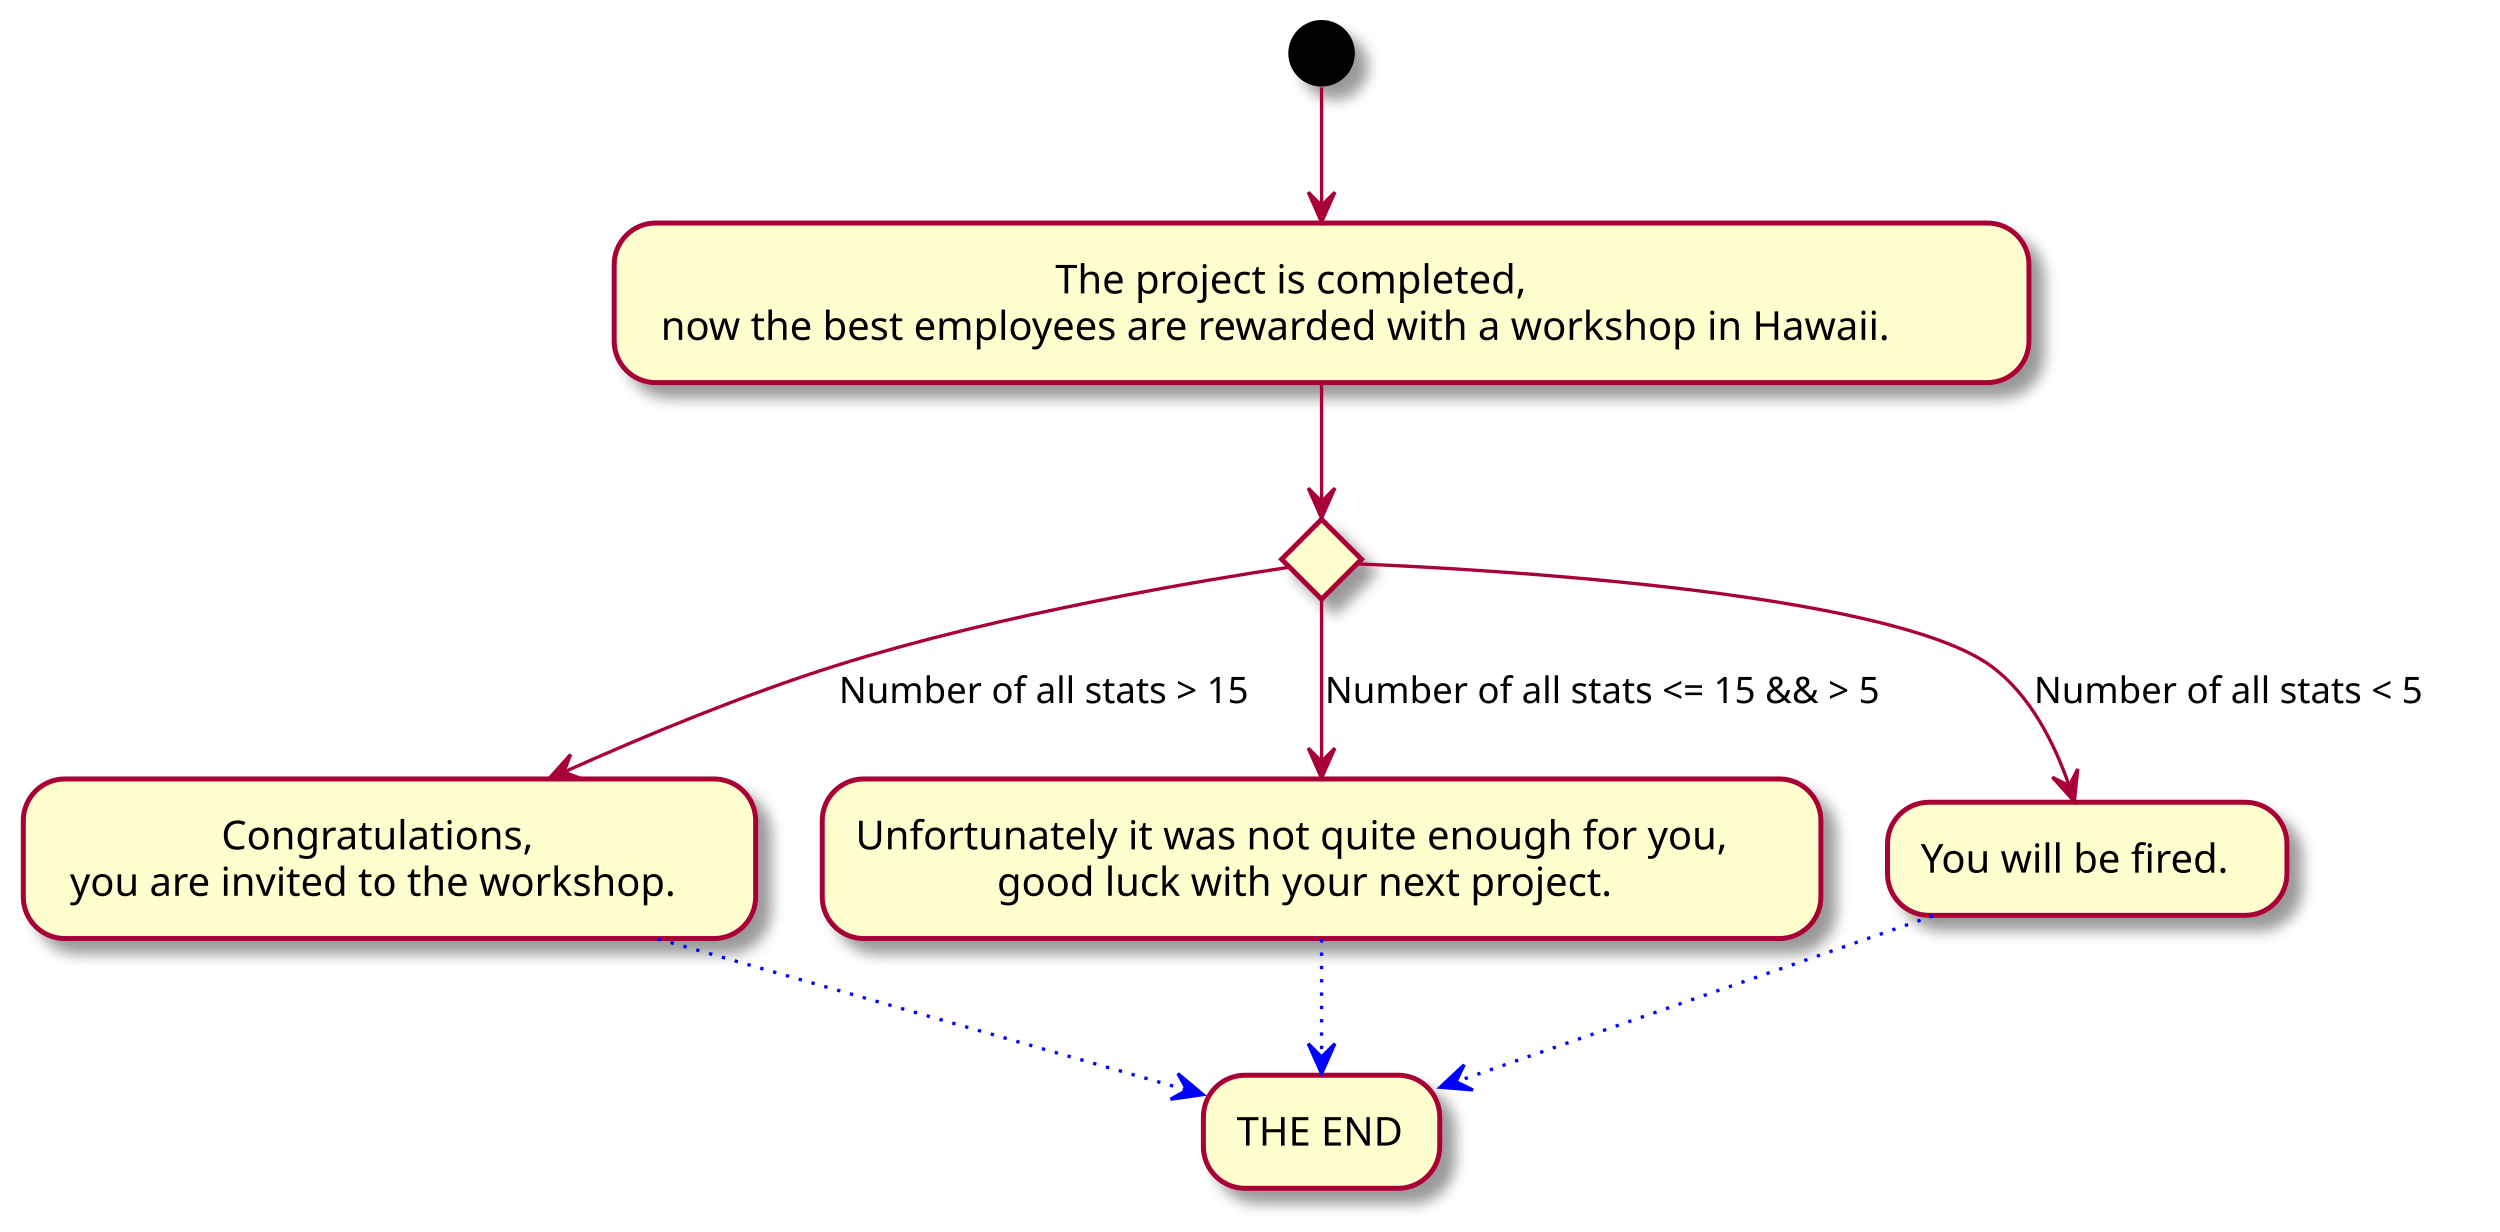
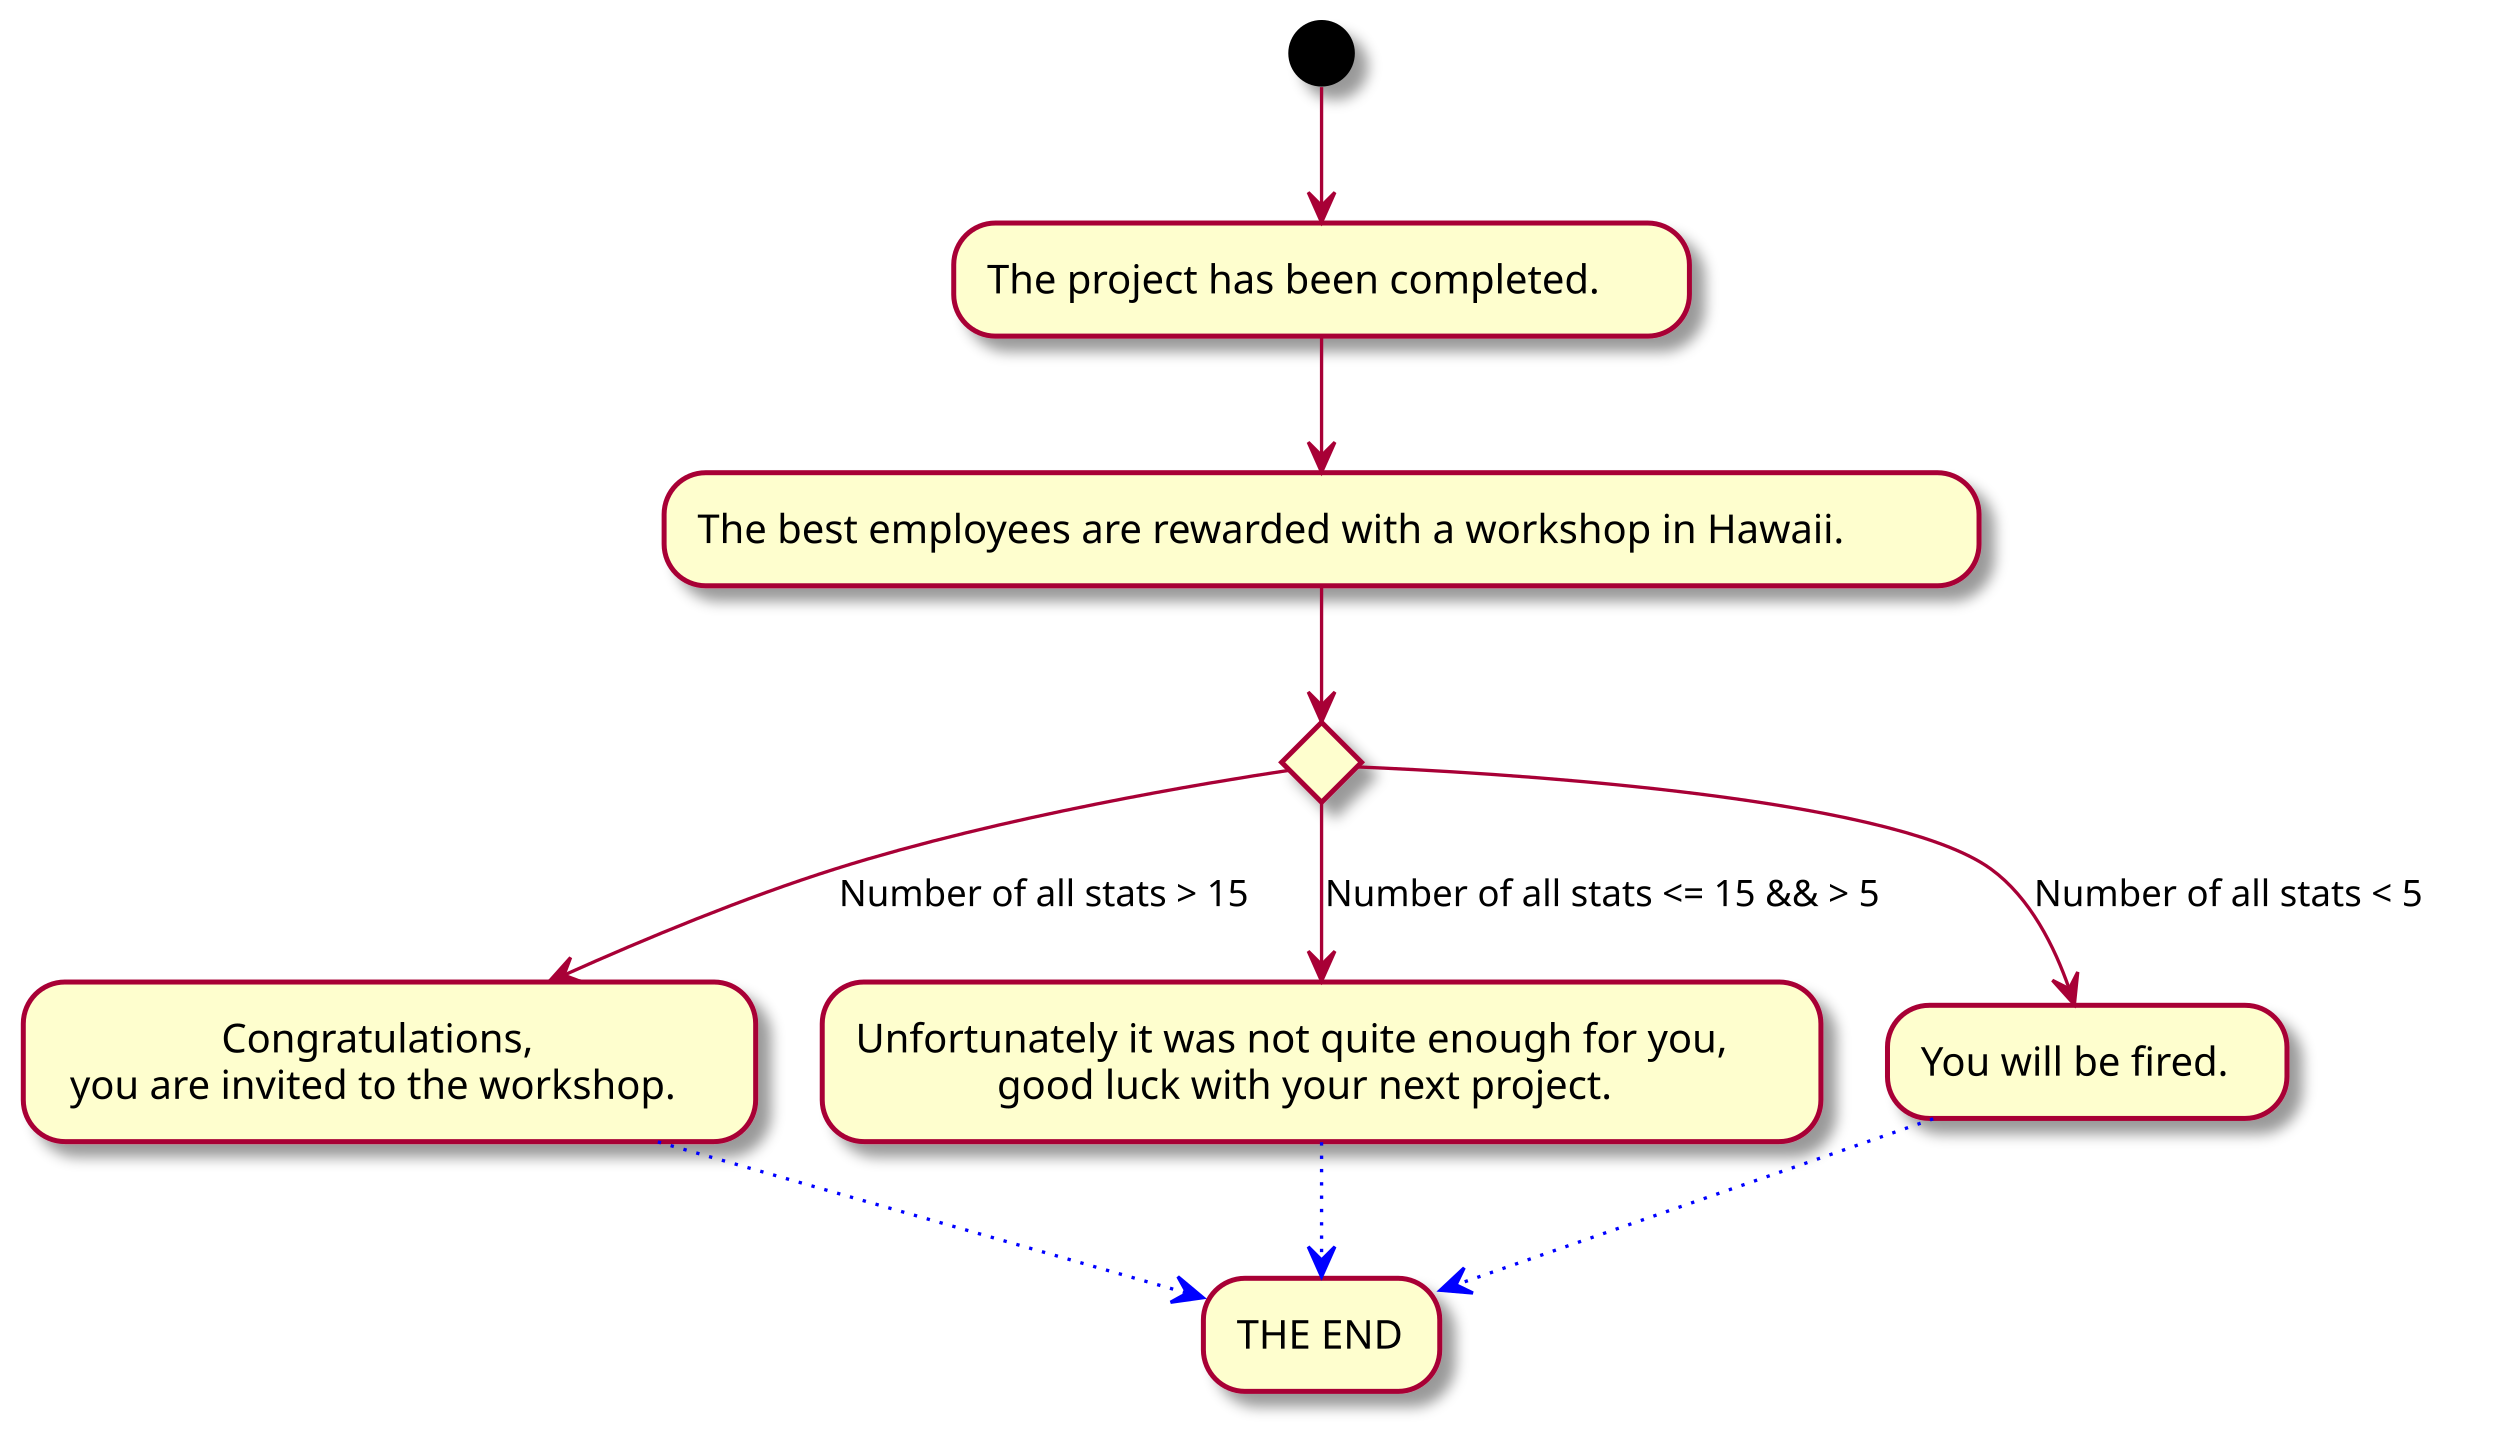
- <svg xmlns="http://www.w3.org/2000/svg" contentScriptType="application/ecmascript" contentStyleType="text/css" height="370px" preserveAspectRatio="none" style="width:751px;height:370px;" version="1.1" viewBox="0 0 751 370" width="751px" zoomAndPan="magnify">
+ <svg xmlns="http://www.w3.org/2000/svg" contentScriptType="application/ecmascript" contentStyleType="text/css" height="431px" preserveAspectRatio="none" style="width:751px;height:431px;" version="1.1" viewBox="0 0 751 431" width="751px" zoomAndPan="magnify">
  <defs>
-     <filter height="300%" id="ftq8s0d7tww2c" width="300%" x="-1" y="-1">
+     <filter height="300%" id="f3hdayalinyod" width="300%" x="-1" y="-1">
      <feGaussianBlur result="blurOut" stdDeviation="2.0" />
      <feColorMatrix in="blurOut" result="blurOut2" type="matrix" values="0 0 0 0 0 0 0 0 0 0 0 0 0 0 0 0 0 0 .4 0" />
      <feOffset dx="4.0" dy="4.0" in="blurOut2" result="blurOut3" />
      <feBlend in="SourceGraphic" in2="blurOut3" mode="normal" />
    </filter>
  </defs>
  <g>
-     <ellipse cx="397" cy="16" fill="#000000" filter="url(#ftq8s0d7tww2c)" rx="10" ry="10" style="stroke: none; stroke-width: 1.0;" />
-     <rect fill="#FEFECE" filter="url(#ftq8s0d7tww2c)" height="47.938" rx="12.5" ry="12.5" style="stroke: #A80036; stroke-width: 1.5;" width="425" x="184.5" y="67" />
-     <text fill="#000000" font-family="sans-serif" font-size="12" lengthAdjust="spacingAndGlyphs" textLength="156" x="317" y="88.139">The project is completed,</text>
-     <text fill="#000000" font-family="sans-serif" font-size="12" lengthAdjust="spacingAndGlyphs" textLength="401" x="198.5" y="102.107">now the best employees are rewarded with a workshop in Hawaii.</text>
-     <polygon fill="#FEFECE" filter="url(#ftq8s0d7tww2c)" points="397,156,409,168,397,180,385,168,397,156" style="stroke: #A80036; stroke-width: 1.5;" />
-     <rect fill="#FEFECE" filter="url(#ftq8s0d7tww2c)" height="47.938" rx="12.5" ry="12.5" style="stroke: #A80036; stroke-width: 1.5;" width="220" x="7" y="234" />
-     <text fill="#000000" font-family="sans-serif" font-size="12" lengthAdjust="spacingAndGlyphs" textLength="97" x="66.5" y="255.139">Congratulations,</text>
-     <text fill="#000000" font-family="sans-serif" font-size="12" lengthAdjust="spacingAndGlyphs" textLength="196" x="21" y="269.107">you are invited to the workshop.</text>
-     <rect fill="#FEFECE" filter="url(#ftq8s0d7tww2c)" height="47.938" rx="12.5" ry="12.5" style="stroke: #A80036; stroke-width: 1.5;" width="300" x="247" y="234" />
-     <text fill="#000000" font-family="sans-serif" font-size="12" lengthAdjust="spacingAndGlyphs" textLength="276" x="257" y="255.139">Unfortunately it was not quite enough for you,</text>
-     <text fill="#000000" font-family="sans-serif" font-size="12" lengthAdjust="spacingAndGlyphs" textLength="199" x="299.5" y="269.107">good luck with your next project.</text>
-     <rect fill="#FEFECE" filter="url(#ftq8s0d7tww2c)" height="33.969" rx="12.5" ry="12.5" style="stroke: #A80036; stroke-width: 1.5;" width="120" x="567" y="241" />
-     <text fill="#000000" font-family="sans-serif" font-size="12" lengthAdjust="spacingAndGlyphs" textLength="100" x="577" y="262.139">You will be fired.</text>
-     <rect fill="#FEFECE" filter="url(#ftq8s0d7tww2c)" height="33.969" rx="12.5" ry="12.5" style="stroke: #A80036; stroke-width: 1.5;" width="71" x="361.5" y="323" />
-     <text fill="#000000" font-family="sans-serif" font-size="12" lengthAdjust="spacingAndGlyphs" textLength="51" x="371.5" y="344.139">THE END</text>
-     <path d="M397,26.246 C397,35.108 397,48.951 397,61.477 " fill="none" id="start-to-shop" style="stroke: #A80036; stroke-width: 1.0;" />
-     <polygon fill="#A80036" points="397,66.746,401,57.746,397,61.746,393,57.746,397,66.746" style="stroke: #A80036; stroke-width: 1.0;" />
-     <path d="M397,115.319 C397,126.744 397,140.228 397,150.558 " fill="none" id="shop-to-#539031" style="stroke: #A80036; stroke-width: 1.0;" />
-     <polygon fill="#A80036" points="397,155.645,401,146.645,397,150.645,393,146.645,397,155.645" style="stroke: #A80036; stroke-width: 1.0;" />
-     <text fill="#000000" font-family="sans-serif" font-size="11" lengthAdjust="spacingAndGlyphs" textLength="0" x="396.075" y="145.552" />
-     <path d="M387.268,170.4 C363.575,173.952 301.163,184.169 251,200 C223.538,208.667 193.986,220.906 169.64,231.822 " fill="none" id="#539031-to-a" style="stroke: #A80036; stroke-width: 1.0;" />
-     <polygon fill="#A80036" points="164.842,233.986,174.691,233.933,169.4,231.931,171.402,226.64,164.842,233.986" style="stroke: #A80036; stroke-width: 1.0;" />
-     <text fill="#000000" font-family="sans-serif" font-size="11" lengthAdjust="spacingAndGlyphs" textLength="139" x="252" y="211.21">Number of all stats &gt; 15</text>
-     <path d="M397,180.145 C397,192.3 397,212.227 397,228.744 " fill="none" id="#539031-to-b" style="stroke: #A80036; stroke-width: 1.0;" />
-     <polygon fill="#A80036" points="397,233.748,401,224.748,397,228.748,393,224.748,397,233.748" style="stroke: #A80036; stroke-width: 1.0;" />
-     <text fill="#000000" font-family="sans-serif" font-size="11" lengthAdjust="spacingAndGlyphs" textLength="194" x="398" y="211.21">Number of all stats &lt;= 15 &amp;&amp; &gt; 5</text>
-     <path d="M407.668,169.386 C444.688,170.912 567.039,177.588 598,200 C609.91,208.621 617.258,223.575 621.577,236.003 " fill="none" id="#539031-to-You will be fired." style="stroke: #A80036; stroke-width: 1.0;" />
-     <polygon fill="#A80036" points="623.14,240.798,624.153,231.001,621.59,236.044,616.547,233.481,623.14,240.798" style="stroke: #A80036; stroke-width: 1.0;" />
-     <text fill="#000000" font-family="sans-serif" font-size="11" lengthAdjust="spacingAndGlyphs" textLength="132" x="611" y="211.21">Number of all stats &lt; 5</text>
-     <path d="M580.733,275.093 C538.756,289.693 477.482,311.006 437.428,324.938 " fill="none" id="You will be fired.-to-ende" style="stroke: #0000FF; stroke-width: 1.0; stroke-dasharray: 1.0,3.0;" />
-     <polygon fill="#0000FF" points="432.651,326.6,442.466,327.421,437.373,324.957,439.837,319.865,432.651,326.6" style="stroke: #0000FF; stroke-width: 1.0;" />
-     <path d="M197.612,282.032 C249.62,296.891 315.049,315.586 356.464,327.418 " fill="none" id="a-to-ende" style="stroke: #0000FF; stroke-width: 1.0; stroke-dasharray: 1.0,3.0;" />
-     <polygon fill="#0000FF" points="361.393,328.827,353.837,322.509,356.585,327.454,351.641,330.202,361.393,328.827" style="stroke: #0000FF; stroke-width: 1.0;" />
-     <path d="M397,282.139 C397,293.243 397,306.469 397,317.37 " fill="none" id="b-to-ende" style="stroke: #0000FF; stroke-width: 1.0; stroke-dasharray: 1.0,3.0;" />
-     <polygon fill="#0000FF" points="397,322.515,401,313.515,397,317.515,393,313.515,397,322.515" style="stroke: #0000FF; stroke-width: 1.0;" />
+     <ellipse cx="397" cy="16" fill="#000000" filter="url(#f3hdayalinyod)" rx="10" ry="10" style="stroke: none; stroke-width: 1.0;" />
+     <rect fill="#FEFECE" filter="url(#f3hdayalinyod)" height="33.969" rx="12.5" ry="12.5" style="stroke: #A80036; stroke-width: 1.5;" width="221" x="286.5" y="67" />
+     <text fill="#000000" font-family="sans-serif" font-size="12" lengthAdjust="spacingAndGlyphs" textLength="201" x="296.5" y="88.139">The project has been completed.</text>
+     <rect fill="#FEFECE" filter="url(#f3hdayalinyod)" height="33.969" rx="12.5" ry="12.5" style="stroke: #A80036; stroke-width: 1.5;" width="395" x="199.5" y="142" />
+     <text fill="#000000" font-family="sans-serif" font-size="12" lengthAdjust="spacingAndGlyphs" textLength="375" x="209.5" y="163.139">The best employees are rewarded with a workshop in Hawaii.</text>
+     <polygon fill="#FEFECE" filter="url(#f3hdayalinyod)" points="397,217,409,229,397,241,385,229,397,217" style="stroke: #A80036; stroke-width: 1.5;" />
+     <rect fill="#FEFECE" filter="url(#f3hdayalinyod)" height="47.938" rx="12.5" ry="12.5" style="stroke: #A80036; stroke-width: 1.5;" width="220" x="7" y="295" />
+     <text fill="#000000" font-family="sans-serif" font-size="12" lengthAdjust="spacingAndGlyphs" textLength="97" x="66.5" y="316.139">Congratulations,</text>
+     <text fill="#000000" font-family="sans-serif" font-size="12" lengthAdjust="spacingAndGlyphs" textLength="196" x="21" y="330.107">you are invited to the workshop.</text>
+     <rect fill="#FEFECE" filter="url(#f3hdayalinyod)" height="47.938" rx="12.5" ry="12.5" style="stroke: #A80036; stroke-width: 1.5;" width="300" x="247" y="295" />
+     <text fill="#000000" font-family="sans-serif" font-size="12" lengthAdjust="spacingAndGlyphs" textLength="276" x="257" y="316.139">Unfortunately it was not quite enough for you,</text>
+     <text fill="#000000" font-family="sans-serif" font-size="12" lengthAdjust="spacingAndGlyphs" textLength="199" x="299.5" y="330.107">good luck with your next project.</text>
+     <rect fill="#FEFECE" filter="url(#f3hdayalinyod)" height="33.969" rx="12.5" ry="12.5" style="stroke: #A80036; stroke-width: 1.5;" width="120" x="567" y="302" />
+     <text fill="#000000" font-family="sans-serif" font-size="12" lengthAdjust="spacingAndGlyphs" textLength="100" x="577" y="323.139">You will be fired.</text>
+     <rect fill="#FEFECE" filter="url(#f3hdayalinyod)" height="33.969" rx="12.5" ry="12.5" style="stroke: #A80036; stroke-width: 1.5;" width="71" x="361.5" y="384" />
+     <text fill="#000000" font-family="sans-serif" font-size="12" lengthAdjust="spacingAndGlyphs" textLength="51" x="371.5" y="405.139">THE END</text>
+     <path d="M397,26.177 C397,35.269 397,49.527 397,61.485 " fill="none" id="start-to-The project has been completed." style="stroke: #A80036; stroke-width: 1.0;" />
+     <polygon fill="#A80036" points="397,66.791,401,57.791,397,61.791,393,57.791,397,66.791" style="stroke: #A80036; stroke-width: 1.0;" />
+     <path d="M397,101.201 C397,111.692 397,125.463 397,136.818 " fill="none" id="The project has been completed.-to-The best employees are rewarded with a workshop in Hawaii." style="stroke: #A80036; stroke-width: 1.0;" />
+     <polygon fill="#A80036" points="397,141.844,401,132.844,397,136.844,393,132.844,397,141.844" style="stroke: #A80036; stroke-width: 1.0;" />
+     <path d="M397,176.115 C397,186.916 397,201.082 397,211.883 " fill="none" id="The best employees are rewarded with a workshop in Hawaii.-to-#41320" style="stroke: #A80036; stroke-width: 1.0;" />
+     <polygon fill="#A80036" points="397,216.885,401,207.885,397,211.885,393,207.885,397,216.885" style="stroke: #A80036; stroke-width: 1.0;" />
+     <text fill="#000000" font-family="sans-serif" font-size="11" lengthAdjust="spacingAndGlyphs" textLength="0" x="396.025" y="206.46" />
+     <path d="M387.268,231.4 C363.575,234.952 301.163,245.169 251,261 C223.538,269.667 193.986,281.906 169.64,292.822 " fill="none" id="#41320-to-a" style="stroke: #A80036; stroke-width: 1.0;" />
+     <polygon fill="#A80036" points="164.842,294.986,174.691,294.933,169.4,292.931,171.402,287.64,164.842,294.986" style="stroke: #A80036; stroke-width: 1.0;" />
+     <text fill="#000000" font-family="sans-serif" font-size="11" lengthAdjust="spacingAndGlyphs" textLength="139" x="252" y="272.21">Number of all stats &gt; 15</text>
+     <path d="M397,241.145 C397,253.3 397,273.227 397,289.744 " fill="none" id="#41320-to-b" style="stroke: #A80036; stroke-width: 1.0;" />
+     <polygon fill="#A80036" points="397,294.748,401,285.748,397,289.748,393,285.748,397,294.748" style="stroke: #A80036; stroke-width: 1.0;" />
+     <text fill="#000000" font-family="sans-serif" font-size="11" lengthAdjust="spacingAndGlyphs" textLength="194" x="398" y="272.21">Number of all stats &lt;= 15 &amp;&amp; &gt; 5</text>
+     <path d="M407.668,230.386 C444.688,231.912 567.039,238.588 598,261 C609.91,269.621 617.258,284.575 621.577,297.003 " fill="none" id="#41320-to-You will be fired." style="stroke: #A80036; stroke-width: 1.0;" />
+     <polygon fill="#A80036" points="623.14,301.798,624.153,292.001,621.59,297.044,616.547,294.481,623.14,301.798" style="stroke: #A80036; stroke-width: 1.0;" />
+     <text fill="#000000" font-family="sans-serif" font-size="11" lengthAdjust="spacingAndGlyphs" textLength="132" x="611" y="272.21">Number of all stats &lt; 5</text>
+     <path d="M580.733,336.093 C538.756,350.693 477.482,372.006 437.428,385.938 " fill="none" id="You will be fired.-to-ende" style="stroke: #0000FF; stroke-width: 1.0; stroke-dasharray: 1.0,3.0;" />
+     <polygon fill="#0000FF" points="432.651,387.6,442.466,388.421,437.373,385.957,439.837,380.865,432.651,387.6" style="stroke: #0000FF; stroke-width: 1.0;" />
+     <path d="M197.612,343.032 C249.62,357.891 315.049,376.586 356.464,388.418 " fill="none" id="a-to-ende" style="stroke: #0000FF; stroke-width: 1.0; stroke-dasharray: 1.0,3.0;" />
+     <polygon fill="#0000FF" points="361.393,389.827,353.837,383.509,356.585,388.454,351.641,391.202,361.393,389.827" style="stroke: #0000FF; stroke-width: 1.0;" />
+     <path d="M397,343.139 C397,354.243 397,367.469 397,378.37 " fill="none" id="b-to-ende" style="stroke: #0000FF; stroke-width: 1.0; stroke-dasharray: 1.0,3.0;" />
+     <polygon fill="#0000FF" points="397,383.515,401,374.515,397,378.515,393,374.515,397,383.515" style="stroke: #0000FF; stroke-width: 1.0;" />
  </g>
</svg>
